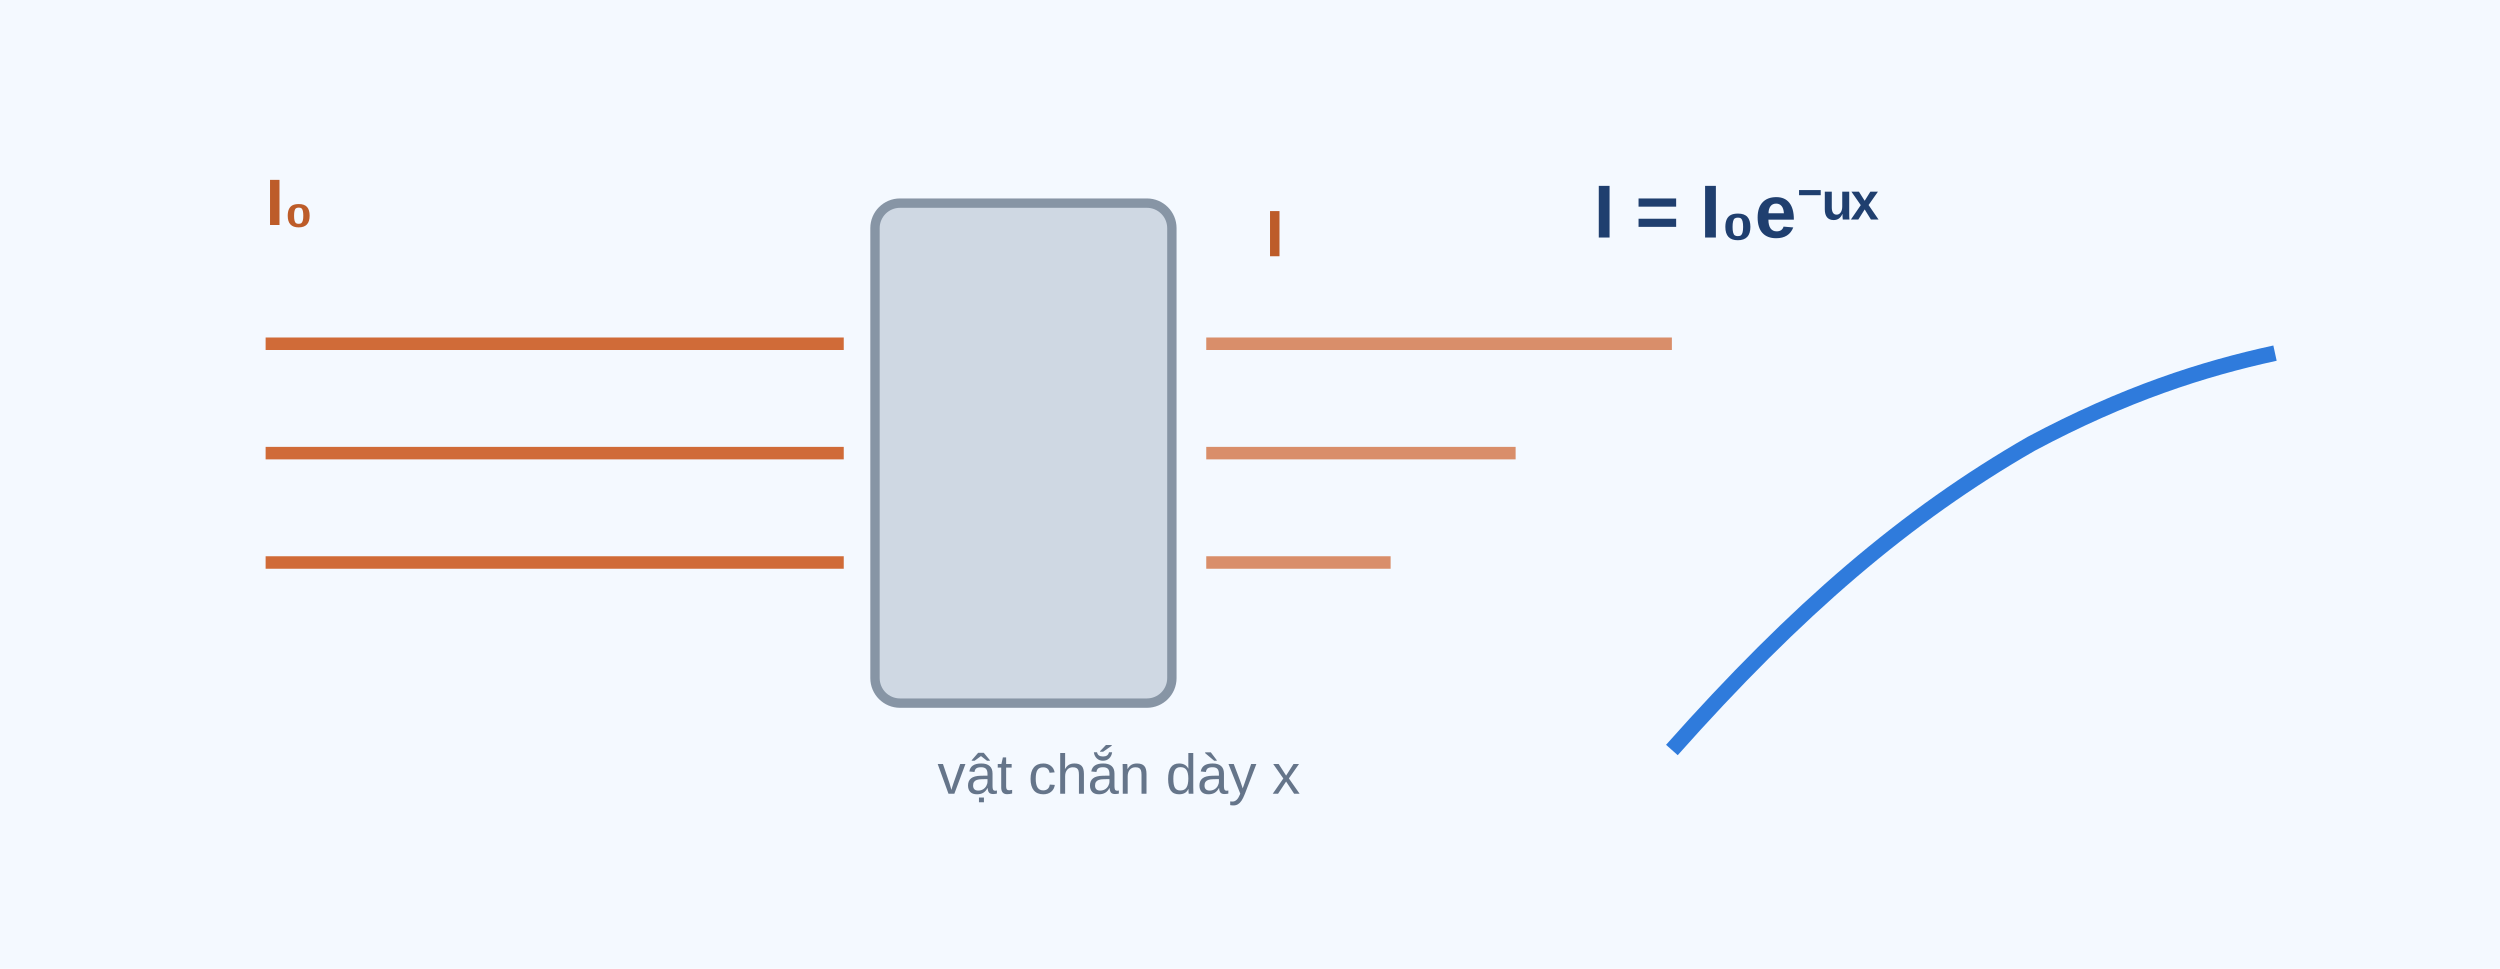
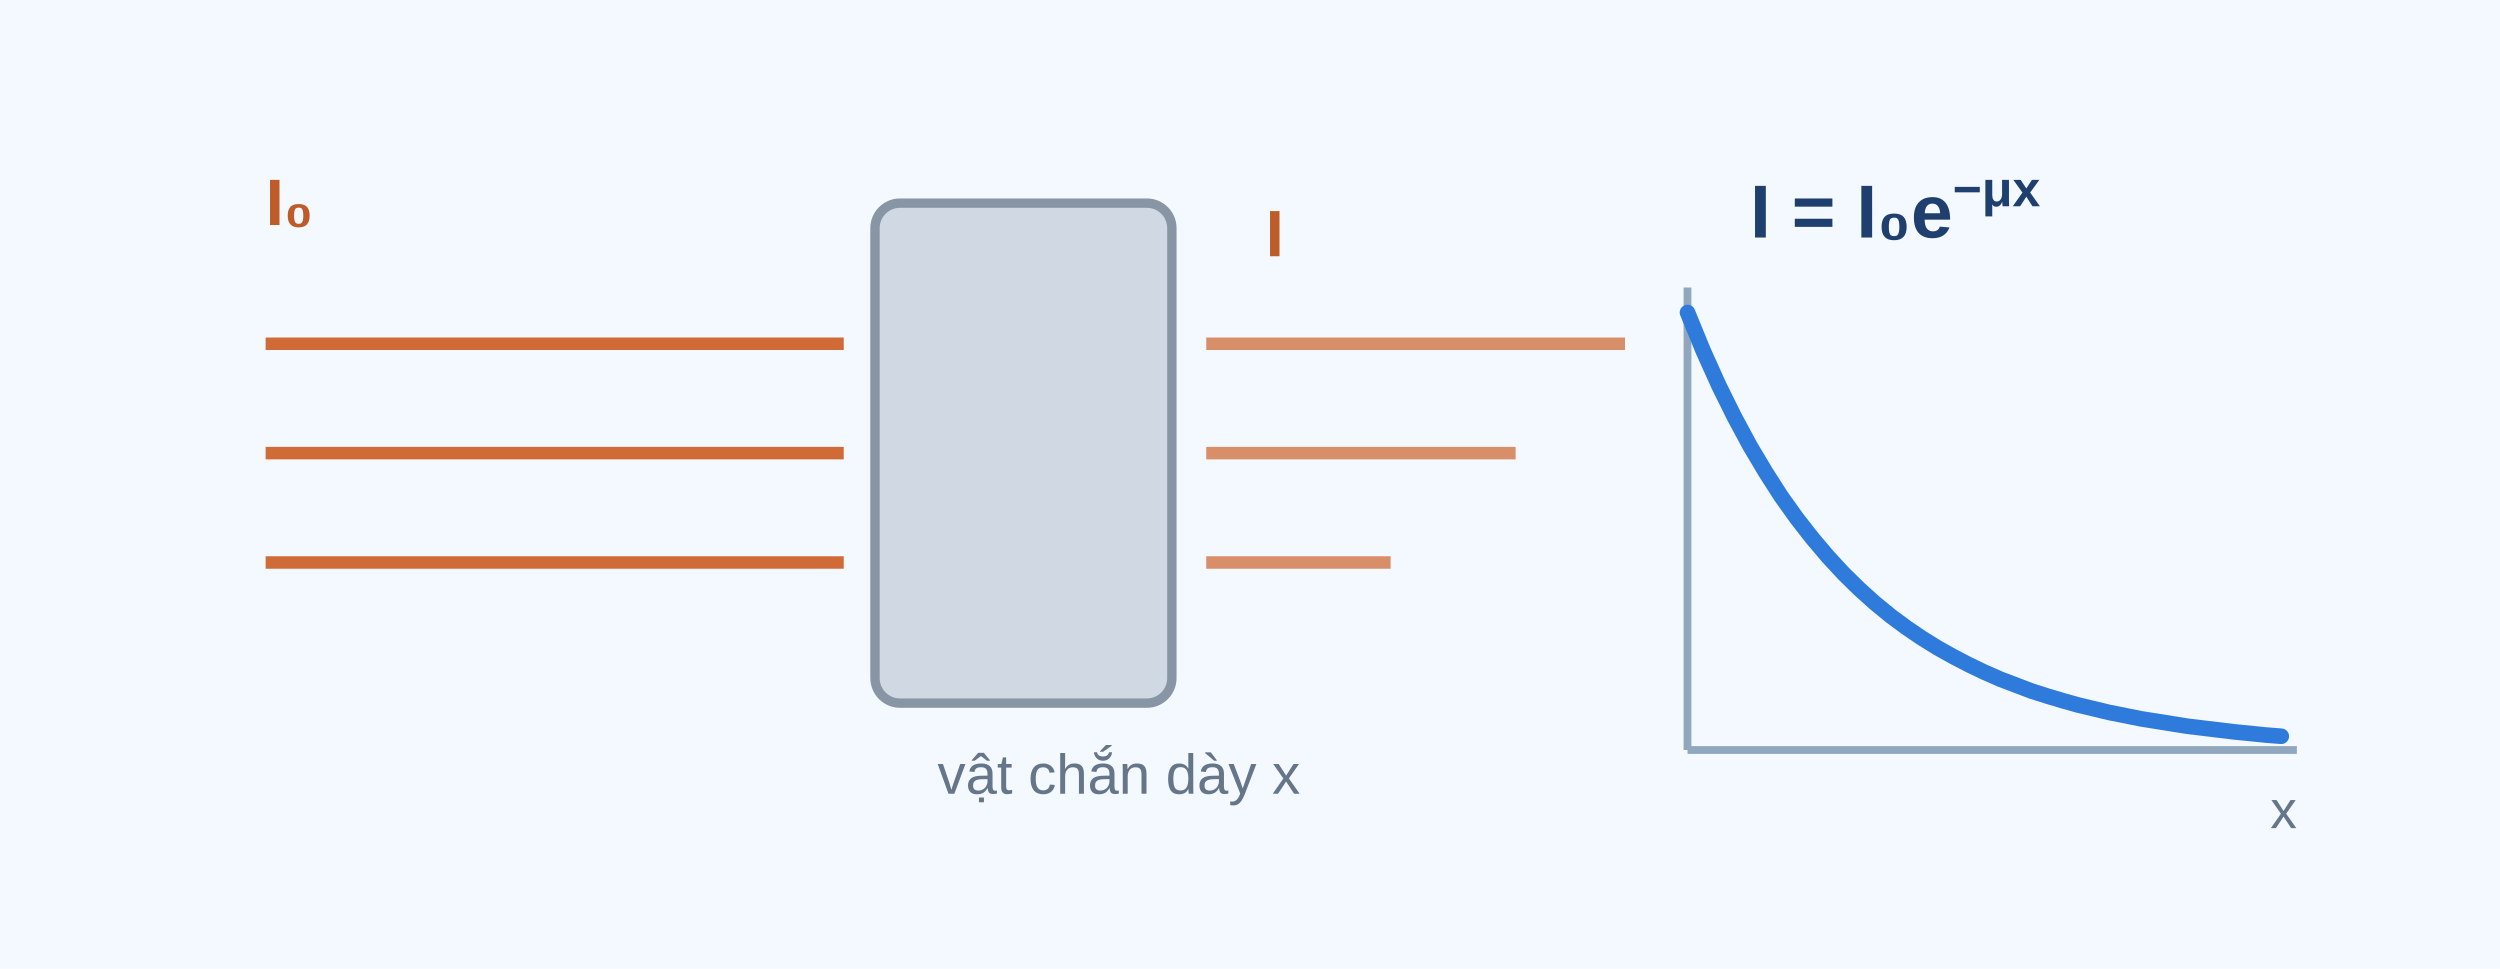
<svg xmlns="http://www.w3.org/2000/svg" viewBox="0 0 800 310">
  <rect width="800" height="310" fill="#f4f9ff" />
  <g stroke="#d06b38" stroke-width="4">
    <line x1="85" y1="110" x2="270" y2="110" />
    <line x1="85" y1="145" x2="270" y2="145" />
    <line x1="85" y1="180" x2="270" y2="180" />
  </g>
  <rect x="280" y="65" width="95" height="160" rx="8" fill="#cfd8e3" stroke="#8795a5" stroke-width="3" />
  <g stroke="#d06b38" stroke-width="4" opacity=".75">
-     <line x1="386" y1="110" x2="535" y2="110" />
+     <line x1="386" y1="110" x2="520" y2="110" />
    <line x1="386" y1="145" x2="485" y2="145" />
    <line x1="386" y1="180" x2="445" y2="180" />
  </g>
-   <path d="M535 240 C575 195, 610 165, 650 142 C680 126, 705 118, 728 113" fill="none" stroke="#2f7bdc" stroke-width="5" />
+   <line x1="540" y1="240" x2="735" y2="240" stroke="#91a7be" stroke-width="2.5" />
+   <line x1="540" y1="240" x2="540" y2="92" stroke="#91a7be" stroke-width="2.5" />
+   <path d="M540.0 100.0 L545.0 112.2 L550.0 123.3 L555.0 133.4 L560.0 142.7 L565.0 151.1 L570.0 158.9 L575.0 165.9 L580.0 172.3 L585.0 178.2 L590.0 183.6 L595.0 188.5 L600.0 193.0 L605.0 197.1 L610.0 200.8 L615.0 204.2 L620.0 207.3 L625.0 210.1 L630.0 212.7 L635.0 215.1 L640.0 217.3 L645.0 219.2 L650.0 221.1 L655.0 222.7 L660.0 224.2 L665.0 225.6 L670.0 226.8 L675.0 228.0 L680.0 229.0 L685.0 230.0 L690.0 230.8 L695.0 231.6 L700.0 232.4 L705.0 233.0 L710.0 233.6 L715.0 234.2 L720.0 234.7 L725.0 235.2 L730.0 235.6" fill="none" stroke="#2f7bdc" stroke-width="5" stroke-linecap="round" stroke-linejoin="round" />
+   <text x="735" y="265" text-anchor="end" font-family="Segoe UI, Arial" font-size="17" fill="#65758a">x</text>
  <text x="85" y="72" font-family="Segoe UI, Arial" font-size="21" font-weight="700" fill="#bd5c29">I₀</text>
  <text x="405" y="82" font-family="Segoe UI, Arial" font-size="21" font-weight="700" fill="#bd5c29">I</text>
-   <text x="510" y="76" font-family="Segoe UI, Arial" font-size="24" font-weight="700" fill="#1f3f6f">I = I₀e⁻ᵘˣ</text>
+   <text x="560" y="76" font-family="Segoe UI, Arial" font-size="24" font-weight="700" fill="#1f3f6f">I = I₀e<tspan font-size="16" dy="-10">−μx</tspan>
+   </text>
  <text x="300" y="254" font-family="Segoe UI, Arial" font-size="18" fill="#65758a">vật chắn dày x</text>
</svg>
